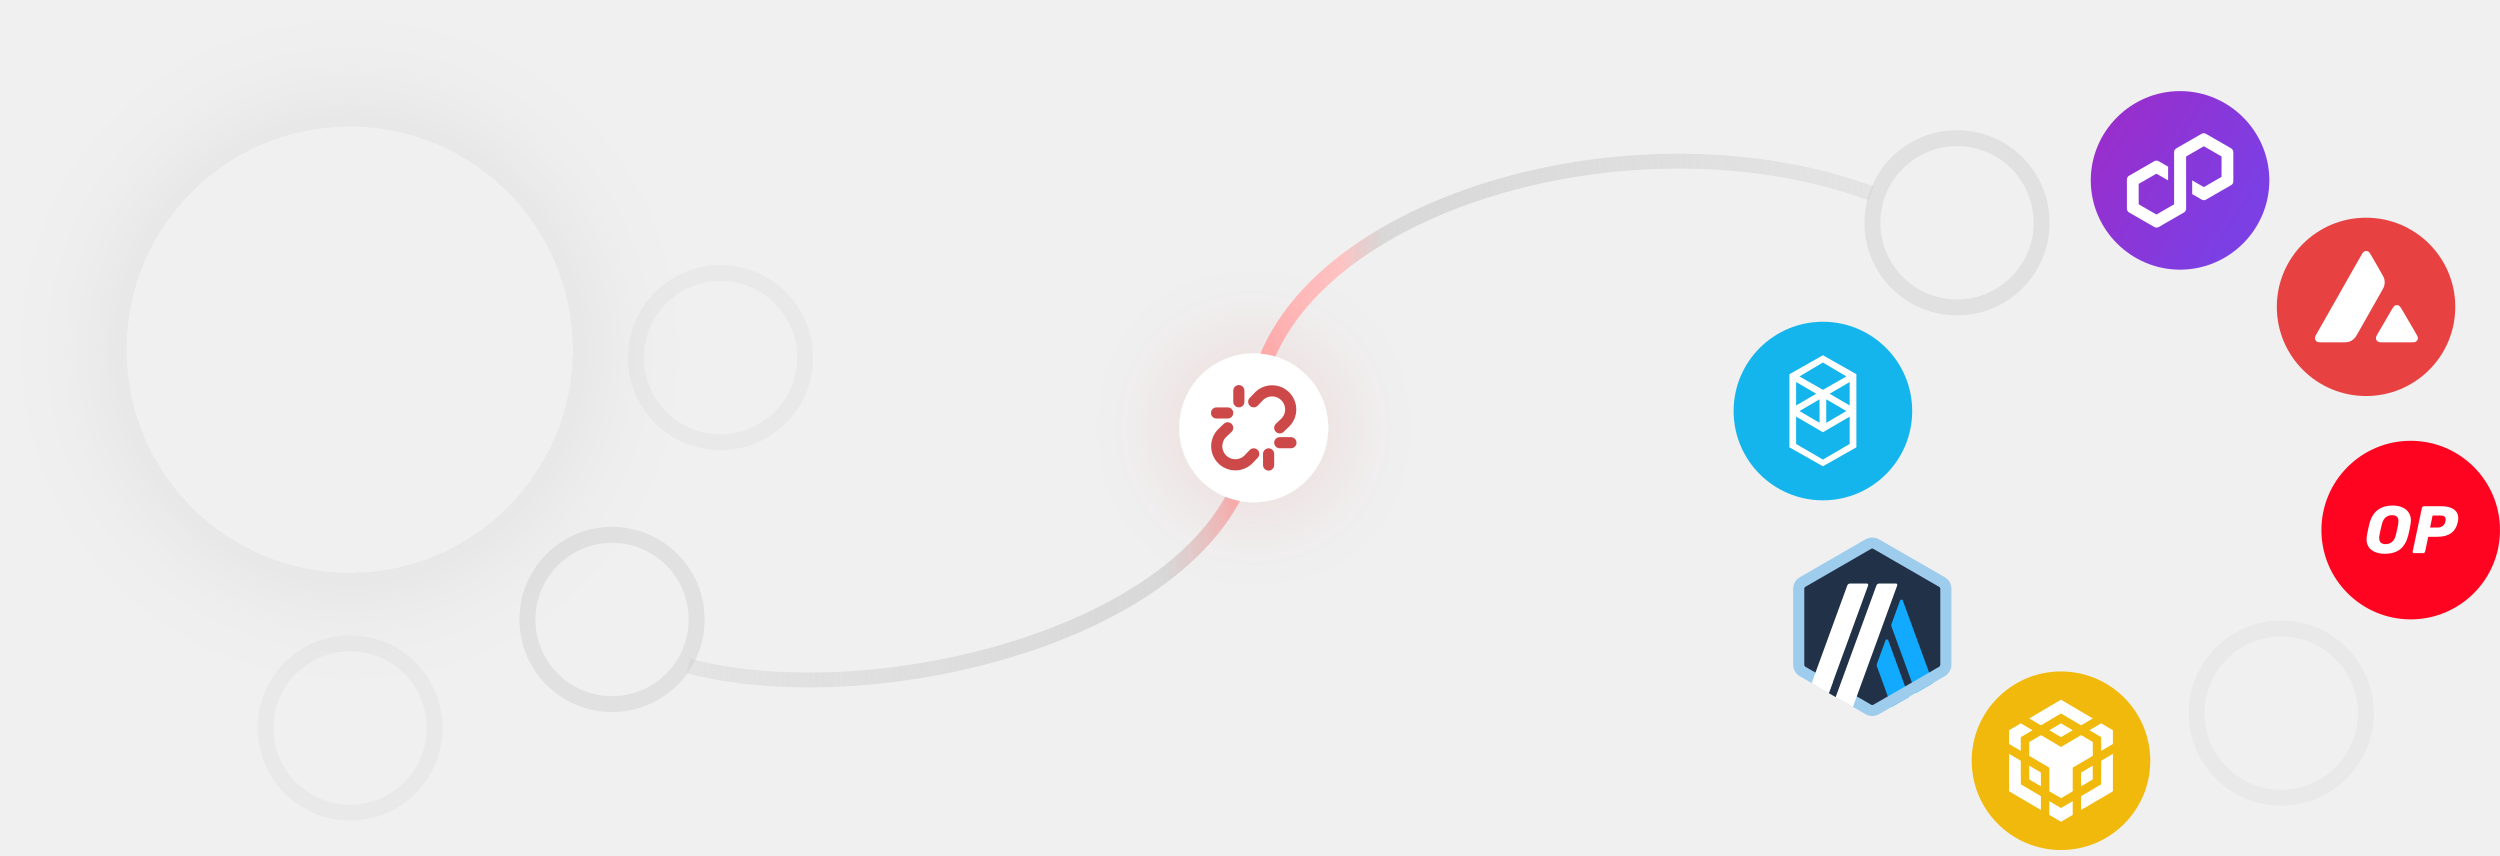
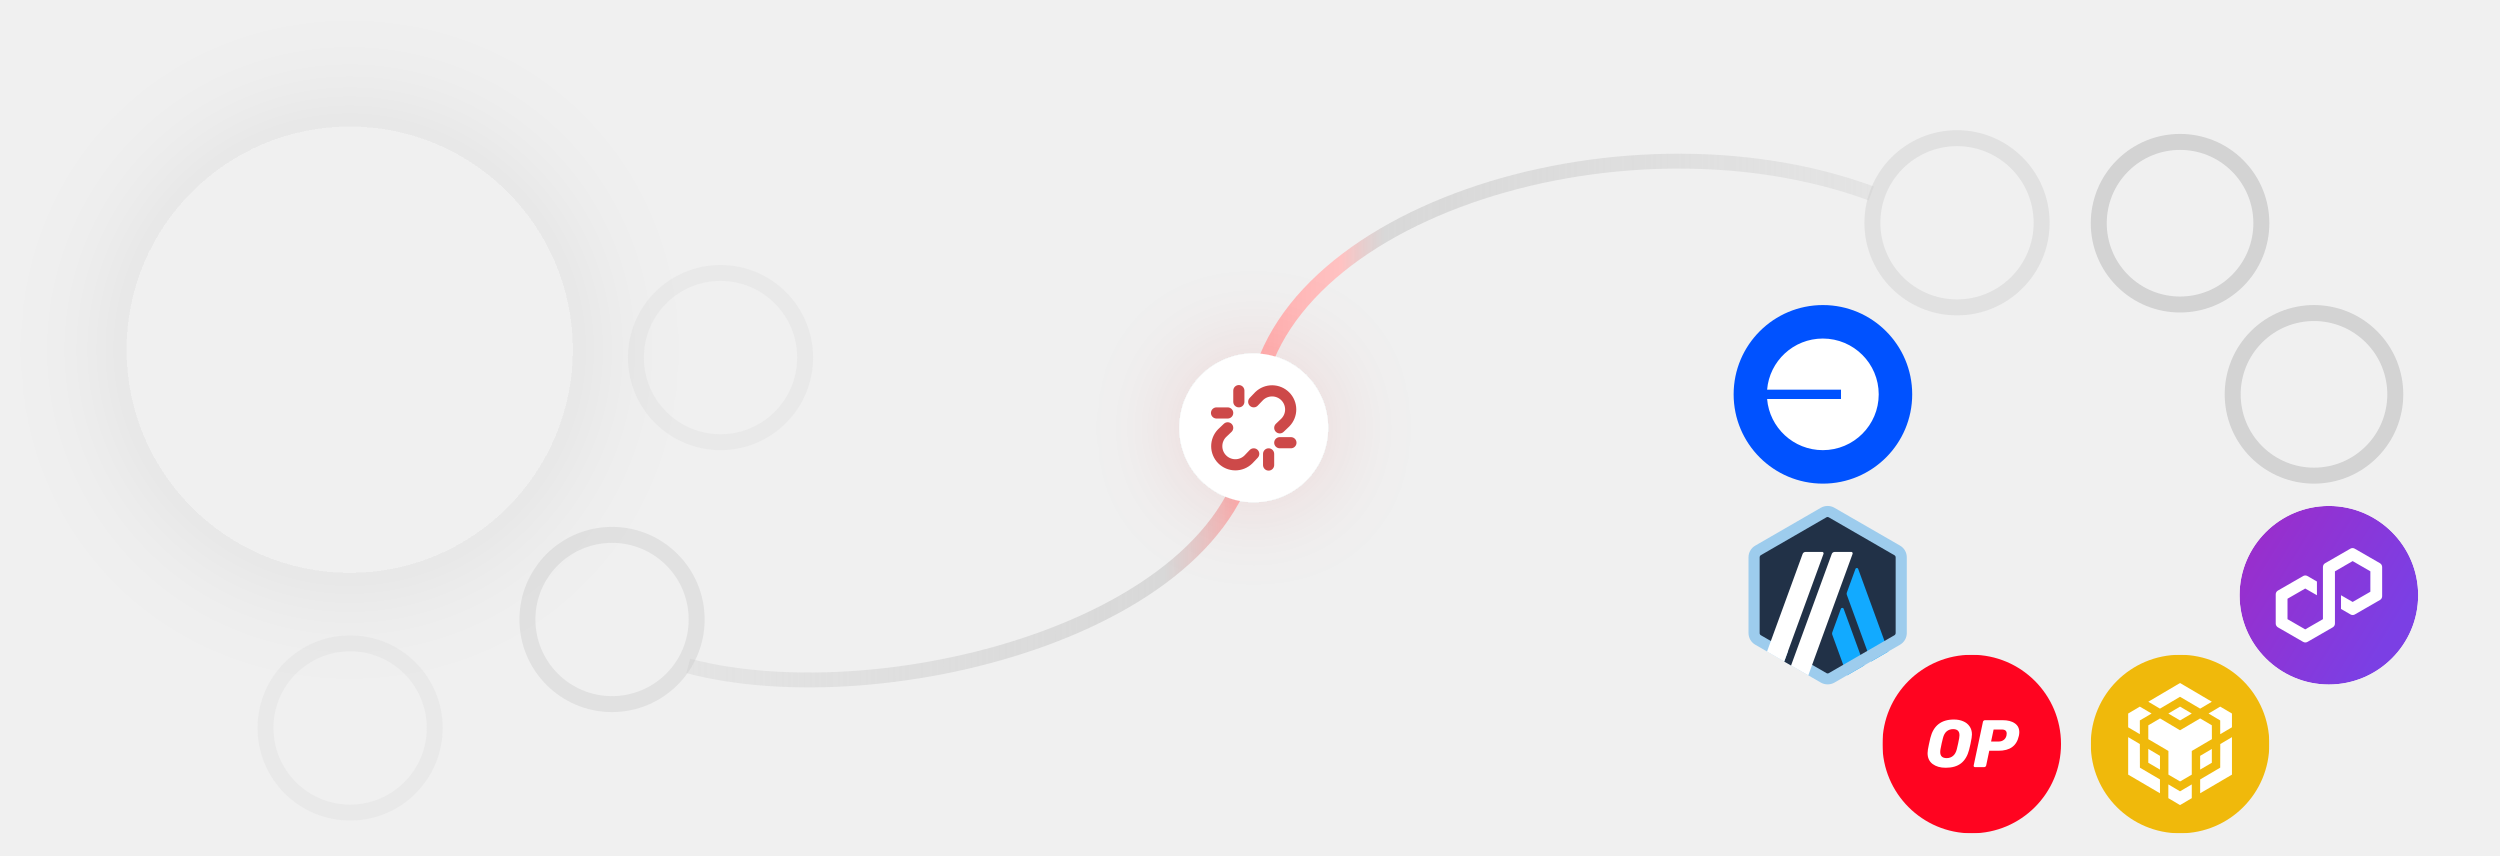
<svg xmlns="http://www.w3.org/2000/svg" width="336" height="115" viewBox="0 0 336 115" fill="none">
-   <path d="M92.5 89.501C119 96.501 168.1 83.701 168.5 56.501C168.9 29.3 217.5 13.501 251.5 26" stroke="url(#paint0_linear_1116_5589)" stroke-width="2" />
-   <g filter="url(#filter0_d_1116_5589)">
-     <circle cx="168.5" cy="57.501" r="10" fill="white" />
+   <path d="M92.5 89.501C119 96.501 168.1 83.701 168.5 56.501C168.9 29.3 217.5 13.501 251.5 26" stroke="url(#paint0_linear_2032_4179)" stroke-width="2" />
+   <g filter="url(#filter0_d_2032_4179)">
+     <path d="M168.5 67.501C174.023 67.501 178.5 63.023 178.5 57.501C178.5 51.978 174.023 47.501 168.5 47.501C162.977 47.501 158.5 51.978 158.5 57.501C158.5 63.023 162.977 67.501 168.5 67.501Z" fill="white" />
  </g>
  <path d="M172 57.5L172.767 56.767C173.223 56.296 173.475 55.664 173.469 55.009C173.463 54.353 173.201 53.727 172.737 53.263C172.274 52.8 171.646 52.537 170.991 52.531C170.336 52.525 169.704 52.777 169.233 53.233L168.5 54" stroke="#CD4949" stroke-width="1.5" stroke-linecap="round" stroke-linejoin="round" />
  <path d="M165 57.501L164.233 58.233C163.777 58.705 163.525 59.336 163.531 59.992C163.537 60.647 163.799 61.274 164.263 61.737C164.727 62.201 165.354 62.464 166.009 62.47C166.665 62.475 167.296 62.223 167.768 61.768L168.5 61.001" stroke="#CD4949" stroke-width="1.5" stroke-linecap="round" stroke-linejoin="round" />
  <path d="M172 59.501H173.5" stroke="#CD4949" stroke-width="1.5" stroke-linecap="round" stroke-linejoin="round" />
  <path d="M163.5 55.501H165" stroke="#CD4949" stroke-width="1.5" stroke-linecap="round" stroke-linejoin="round" />
  <path d="M170.5 61.001V62.501" stroke="#CD4949" stroke-width="1.5" stroke-linecap="round" stroke-linejoin="round" />
  <path d="M166.5 52.501V54.001" stroke="#CD4949" stroke-width="1.5" stroke-linecap="round" stroke-linejoin="round" />
-   <circle cx="263.023" cy="29.942" r="11.372" stroke-opacity="0.4" stroke="#cccccc" stroke-width="2.146" />
-   <circle cx="306.598" cy="95.843" r="11.372" stroke-opacity="0.1" stroke="#aaaaaa" stroke-width="2.146" />
-   <g clip-path="url(#clip0_1116_5589)">
-     <path d="M325.398 33.36H310.58V46.828H325.398V33.36Z" fill="white" />
-     <path fill-rule="evenodd" clip-rule="evenodd" d="M329.989 41.243C329.989 47.862 324.62 53.227 317.997 53.227C311.374 53.227 306.005 47.862 306.005 41.243C306.005 34.625 311.374 29.259 317.997 29.259C324.62 29.259 329.989 34.625 329.989 41.243ZM314.599 46.012H312.272C311.783 46.012 311.541 46.012 311.394 45.918C311.235 45.815 311.137 45.644 311.126 45.456C311.117 45.282 311.238 45.07 311.479 44.646L317.226 34.524C317.47 34.094 317.594 33.88 317.75 33.8C317.918 33.715 318.118 33.715 318.286 33.8C318.442 33.88 318.566 34.094 318.811 34.524L319.992 36.585L319.998 36.596C320.262 37.057 320.396 37.291 320.454 37.536C320.519 37.804 320.519 38.086 320.454 38.354C320.395 38.602 320.263 38.837 319.995 39.305L316.976 44.638L316.969 44.651C316.703 45.116 316.568 45.352 316.381 45.529C316.178 45.724 315.933 45.865 315.665 45.945C315.421 46.012 315.147 46.012 314.599 46.012ZM320.476 46.012H323.811C324.303 46.012 324.55 46.012 324.698 45.915C324.857 45.812 324.957 45.639 324.966 45.45C324.974 45.282 324.856 45.078 324.625 44.679C324.617 44.666 324.609 44.652 324.601 44.638L322.93 41.782L322.911 41.75C322.676 41.353 322.558 41.153 322.406 41.075C322.238 40.99 322.04 40.99 321.873 41.075C321.719 41.155 321.596 41.364 321.351 41.785L319.687 44.641L319.681 44.65C319.437 45.071 319.316 45.281 319.324 45.453C319.336 45.642 319.433 45.815 319.592 45.918C319.737 46.012 319.984 46.012 320.476 46.012Z" fill="#E84142" />
+   <path d="M263.023 41.314C269.304 41.314 274.395 36.223 274.395 29.942C274.395 23.662 269.304 18.57 263.023 18.57C256.743 18.57 251.651 23.662 251.651 29.942C251.651 36.223 256.743 41.314 263.023 41.314Z" stroke="#CCCCCC" stroke-opacity="0.4" stroke-width="2.146" />
+   <mask id="mask0_2032_4179" style="mask-type:luminance" maskUnits="userSpaceOnUse" x="281" y="88" width="24" height="24">
+     <path d="M305 88H281V112H305V88Z" fill="white" />
+   </mask>
+   <g mask="url(#mask0_2032_4179)">
+     <path fill-rule="evenodd" clip-rule="evenodd" d="M293 88C299.628 88 305 93.372 305 100C305 106.628 299.628 112 293 112C286.372 112 281 106.628 281 100C281 93.372 286.372 88 293 88Z" fill="#F0B90B" />
+     <path d="M287.595 100L287.604 103.173L290.3 104.759V106.617L286.026 104.11V99.072L287.595 100ZM287.595 96.827V98.676L286.025 97.747V95.898L287.595 94.969L289.173 95.898L287.595 96.827ZM291.426 95.898L292.996 94.969L294.574 95.898L292.996 96.827L291.426 95.898Z" fill="white" />
+     <path d="M288.73 102.515V100.657L290.3 101.586V103.435L288.73 102.515ZM291.426 105.425L292.996 106.354L294.574 105.425V107.274L292.996 108.203L291.426 107.274V105.425ZM296.826 95.898L298.396 94.969L299.974 95.898V97.747L298.396 98.676V96.827L296.826 95.898ZM298.396 103.173L298.405 100L299.975 99.071V104.109L295.701 106.616V104.758L298.396 103.173Z" fill="white" />
+     <path d="M297.27 102.515L295.7 103.435V101.586L297.27 100.657V102.515Z" fill="white" />
+     <path d="M297.27 97.484L297.279 99.342L294.575 100.929V104.109L293.005 105.029L291.435 104.109V100.929L288.731 99.342V97.484L290.308 96.555L292.995 98.15L295.699 96.555L297.277 97.484H297.27ZM288.73 94.312L292.996 91.797L297.27 94.312L295.7 95.241L292.996 93.647L290.3 95.241L288.73 94.312Z" fill="white" />
  </g>
-   <g clip-path="url(#clip1_1116_5589)">
-     <path fill-rule="evenodd" clip-rule="evenodd" d="M276.997 90.244C283.625 90.244 288.997 95.616 288.997 102.244C288.997 108.872 283.625 114.244 276.997 114.244C270.369 114.244 264.997 108.872 264.997 102.244C264.997 95.616 270.369 90.244 276.997 90.244Z" fill="#F0B90B" />
-     <path d="M271.592 102.244L271.601 105.417L274.297 107.003V108.861L270.023 106.354V101.316L271.592 102.244ZM271.592 99.071V100.92L270.022 99.991V98.142L271.592 97.213L273.17 98.142L271.592 99.071ZM275.423 98.142L276.993 97.213L278.571 98.142L276.993 99.071L275.423 98.142Z" fill="white" />
-     <path d="M272.727 104.759V102.901L274.297 103.83V105.679L272.727 104.759ZM275.423 107.669L276.993 108.598L278.571 107.669V109.518L276.993 110.447L275.423 109.518V107.669ZM280.823 98.142L282.393 97.213L283.971 98.142V99.991L282.393 100.92V99.071L280.823 98.142ZM282.393 105.417L282.402 102.244L283.972 101.315V106.353L279.698 108.86V107.002L282.393 105.417Z" fill="white" />
-     <path d="M281.267 104.759L279.697 105.679V103.83L281.267 102.901V104.759Z" fill="white" />
-     <path d="M281.267 99.728L281.276 101.586L278.572 103.173V106.353L277.002 107.273L275.432 106.353V103.173L272.728 101.586V99.728L274.305 98.799L276.992 100.394L279.696 98.799L281.274 99.728H281.267ZM272.727 96.556L276.993 94.041L281.267 96.556L279.697 97.485L276.993 95.891L274.297 97.485L272.727 96.556Z" fill="white" />
+   <mask id="mask1_2032_4179" style="mask-type:luminance" maskUnits="userSpaceOnUse" x="301" y="68" width="24" height="24">
+     <path d="M325 80C325 73.373 319.627 68 313 68C306.373 68 301 73.373 301 80C301 86.627 306.373 92 313 92C319.627 92 325 86.627 325 80Z" fill="white" />
+   </mask>
+   <g mask="url(#mask1_2032_4179)">
+     <path d="M313 92C319.604 92 325 86.595 325 80C325 73.395 319.595 68 313 68C306.395 68 301 73.405 301 80C301 86.605 306.404 92 313 92Z" fill="url(#paint1_linear_2032_4179)" />
+     <path d="M316.475 82.592L319.873 80.634C320.056 80.528 320.161 80.336 320.161 80.125V76.208C320.161 75.997 320.046 75.805 319.873 75.699L316.475 73.741C316.292 73.635 316.072 73.635 315.889 73.741L312.491 75.699C312.308 75.805 312.203 75.997 312.203 76.208V83.216L309.822 84.589L307.441 83.216V80.47L309.822 79.098L311.396 80V78.157L310.12 77.418C310.033 77.37 309.928 77.341 309.832 77.341C309.726 77.341 309.63 77.37 309.544 77.418L306.145 79.376C305.963 79.482 305.857 79.674 305.857 79.885V83.802C305.857 84.013 305.972 84.205 306.145 84.31L309.544 86.269C309.726 86.374 309.947 86.374 310.129 86.269L313.528 84.31C313.71 84.205 313.816 84.013 313.816 83.802V76.794L313.854 76.765L316.196 75.411L318.577 76.784V79.53L316.196 80.902L314.632 80V81.843L315.908 82.582C316.091 82.688 316.312 82.688 316.494 82.582L316.475 82.592Z" fill="white" />
  </g>
-   <g clip-path="url(#clip2_1116_5589)">
-     <path d="M292.999 36.243C299.603 36.243 304.999 30.838 304.999 24.243C304.999 17.638 299.594 12.243 292.999 12.243C286.394 12.243 280.999 17.648 280.999 24.243C280.999 30.848 286.403 36.243 292.999 36.243Z" fill="url(#paint1_linear_1116_5589)" />
-     <path d="M296.474 26.835L299.872 24.877C300.055 24.771 300.16 24.579 300.16 24.368V20.451C300.16 20.24 300.045 20.048 299.872 19.942L296.474 17.984C296.291 17.878 296.071 17.878 295.888 17.984L292.49 19.942C292.307 20.048 292.202 20.24 292.202 20.451V27.459L289.821 28.832L287.44 27.459V24.714L289.821 23.341L291.395 24.243V22.4L290.119 21.661C290.032 21.613 289.927 21.584 289.831 21.584C289.725 21.584 289.629 21.613 289.543 21.661L286.144 23.619C285.962 23.725 285.856 23.917 285.856 24.128V28.045C285.856 28.256 285.971 28.448 286.144 28.554L289.543 30.512C289.725 30.618 289.946 30.618 290.128 30.512L293.527 28.554C293.709 28.448 293.815 28.256 293.815 28.045V21.037L293.853 21.008L296.195 19.654L298.576 21.027V23.773L296.195 25.146L294.631 24.243V26.086L295.907 26.826C296.09 26.931 296.311 26.931 296.493 26.826L296.474 26.835Z" fill="white" />
-   </g>
-   <g clip-path="url(#clip3_1116_5589)">
-     <path d="M244.998 67.244C251.625 67.244 256.998 61.871 256.998 55.244C256.998 48.617 251.625 43.244 244.998 43.244C238.37 43.244 232.998 48.617 232.998 55.244C232.998 61.871 238.37 67.244 244.998 67.244Z" fill="#13B5EC" />
-     <path fill-rule="evenodd" clip-rule="evenodd" d="M245.898 52.919L248.598 51.344V54.494L245.898 52.919ZM248.598 59.669L244.998 61.769L241.398 59.669V55.994L244.998 58.094L248.598 55.994V59.669ZM241.398 51.344L244.098 52.919L241.398 54.494V51.344ZM245.448 53.669L248.148 55.244L245.448 56.819V53.669ZM244.548 56.819L241.848 55.244L244.548 53.669V56.819ZM248.148 50.594L244.998 52.394L241.848 50.594L244.998 48.719L248.148 50.594ZM240.498 50.294V60.119L244.998 62.669L249.498 60.119V50.294L244.998 47.744L240.498 50.294Z" fill="white" />
-   </g>
-   <g clip-path="url(#clip4_1116_5589)">
-     <path d="M323.998 83.243C330.625 83.243 335.998 77.871 335.998 71.243C335.998 64.616 330.625 59.243 323.998 59.243C317.37 59.243 311.998 64.616 311.998 71.243C311.998 77.871 317.37 83.243 323.998 83.243Z" fill="#FF0420" />
-     <path d="M320.499 74.43C319.783 74.43 319.198 74.262 318.742 73.926C318.291 73.586 318.065 73.096 318.065 72.467C318.065 72.333 318.079 72.174 318.108 71.982C318.185 71.55 318.295 71.032 318.439 70.422C318.847 68.771 319.903 67.946 321.603 67.946C322.063 67.946 322.481 68.022 322.846 68.181C323.211 68.33 323.499 68.56 323.71 68.867C323.921 69.17 324.027 69.53 324.027 69.947C324.027 70.072 324.012 70.23 323.983 70.422C323.892 70.955 323.787 71.478 323.657 71.982C323.446 72.803 323.086 73.422 322.567 73.83C322.054 74.234 321.363 74.43 320.499 74.43ZM320.628 73.134C320.964 73.134 321.247 73.034 321.483 72.837C321.723 72.64 321.895 72.338 321.996 71.925C322.135 71.358 322.241 70.869 322.313 70.446C322.337 70.322 322.351 70.192 322.351 70.058C322.351 69.51 322.068 69.237 321.497 69.237C321.161 69.237 320.873 69.338 320.633 69.534C320.398 69.731 320.23 70.034 320.129 70.446C320.019 70.85 319.913 71.339 319.803 71.925C319.779 72.045 319.764 72.17 319.764 72.304C319.759 72.861 320.052 73.134 320.628 73.134Z" fill="white" />
-     <path d="M324.444 74.344C324.377 74.344 324.329 74.325 324.291 74.282C324.262 74.234 324.252 74.181 324.262 74.118L325.505 68.263C325.515 68.195 325.548 68.142 325.606 68.099C325.659 68.056 325.716 68.037 325.779 68.037H328.174C328.841 68.037 329.374 68.176 329.777 68.45C330.185 68.728 330.392 69.126 330.392 69.65C330.392 69.799 330.372 69.957 330.339 70.12C330.19 70.811 329.888 71.32 329.427 71.651C328.976 71.983 328.356 72.146 327.569 72.146H326.355L325.942 74.118C325.928 74.186 325.899 74.239 325.841 74.282C325.788 74.325 325.731 74.344 325.668 74.344H324.444ZM327.632 70.903C327.886 70.903 328.102 70.835 328.289 70.696C328.481 70.557 328.606 70.36 328.668 70.101C328.688 70 328.697 69.909 328.697 69.832C328.697 69.659 328.644 69.525 328.544 69.434C328.443 69.338 328.265 69.29 328.02 69.29H326.94L326.6 70.903H327.632Z" fill="white" />
-   </g>
-   <path d="M241.804 79.539V88.947C241.804 89.552 242.121 90.099 242.649 90.406L250.799 95.11C251.318 95.408 251.961 95.408 252.479 95.11L260.63 90.406C261.148 90.109 261.474 89.552 261.474 88.947V79.539C261.474 78.934 261.158 78.387 260.63 78.08L252.479 73.376C251.961 73.078 251.318 73.078 250.799 73.376L242.649 78.08C242.13 78.378 241.814 78.934 241.814 79.539H241.804Z" fill="#213147" />
-   <path d="M253.41 86.067L252.249 89.254C252.22 89.341 252.22 89.437 252.249 89.533L254.245 95.014L256.559 93.68L253.785 86.067C253.717 85.894 253.477 85.894 253.41 86.067Z" fill="#12AAFF" />
-   <path d="M255.743 80.71C255.676 80.538 255.436 80.538 255.369 80.71L254.207 83.898C254.178 83.984 254.178 84.08 254.207 84.176L257.481 93.152L259.794 91.818L255.743 80.72V80.71Z" fill="#12AAFF" />
-   <path d="M251.634 73.731C251.692 73.731 251.75 73.75 251.798 73.779L260.61 78.867C260.716 78.925 260.774 79.04 260.774 79.155V89.331C260.774 89.446 260.706 89.562 260.61 89.619L251.798 94.707C251.75 94.736 251.692 94.755 251.634 94.755C251.577 94.755 251.519 94.736 251.471 94.707L242.658 89.619C242.553 89.562 242.495 89.446 242.495 89.331V79.146C242.495 79.03 242.562 78.915 242.658 78.858L251.471 73.77C251.519 73.741 251.577 73.722 251.634 73.722V73.731ZM251.634 72.243C251.318 72.243 251.01 72.32 250.722 72.483L241.91 77.571C241.343 77.898 240.998 78.493 240.998 79.146V89.322C240.998 89.974 241.343 90.57 241.91 90.896L250.722 95.984C251.001 96.147 251.318 96.224 251.634 96.224C251.951 96.224 252.258 96.147 252.546 95.984L261.359 90.896C261.926 90.57 262.271 89.974 262.271 89.322V79.146C262.271 78.493 261.926 77.898 261.359 77.571L252.537 72.483C252.258 72.32 251.942 72.243 251.625 72.243H251.634Z" fill="#9DCCED" />
-   <path d="M245.798 93.162L246.614 90.934L248.246 92.288L246.719 93.689L245.798 93.162Z" fill="#213147" />
-   <path d="M250.885 78.426H248.649C248.485 78.426 248.332 78.531 248.274 78.685L243.484 91.818L245.797 93.152L251.077 78.685C251.125 78.55 251.029 78.416 250.895 78.416L250.885 78.426Z" fill="white" />
-   <path d="M254.802 78.426H252.566C252.402 78.426 252.249 78.531 252.191 78.685L246.719 93.68L249.033 95.014L254.985 78.685C255.033 78.55 254.937 78.416 254.802 78.416V78.426Z" fill="white" />
-   <circle cx="96.838" cy="48.058" r="11.372" stroke-opacity="0.1" stroke="#aaaaaa" stroke-width="2.146" />
-   <circle cx="47.057" cy="97.838" r="11.372" stroke-opacity="0.1" stroke="#aaaaaa" stroke-width="2.146" />
-   <circle cx="82.258" cy="83.259" r="11.372" stroke-opacity="0.4" stroke="#cccccc" stroke-width="2.146" />
-   <g filter="url(#filter1_d_1116_5589)">
+   <path d="M235.806 75.296V84.704C235.806 85.309 236.123 85.856 236.651 86.163L244.801 90.867C245.32 91.165 245.963 91.165 246.481 90.867L254.632 86.163C255.15 85.866 255.476 85.309 255.476 84.704V75.296C255.476 74.691 255.16 74.144 254.632 73.837L246.481 69.133C245.963 68.835 245.32 68.835 244.801 69.133L236.651 73.837C236.132 74.135 235.816 74.691 235.816 75.296H235.806Z" fill="#213147" />
+   <path d="M247.412 81.824L246.251 85.011C246.222 85.097 246.222 85.194 246.251 85.29L248.247 90.771L250.561 89.437L247.787 81.824C247.719 81.651 247.479 81.651 247.412 81.824Z" fill="#12AAFF" />
+   <path d="M249.745 76.467C249.678 76.294 249.438 76.294 249.371 76.467L248.209 79.654C248.18 79.741 248.18 79.837 248.209 79.933L251.483 88.909L253.796 87.574L249.745 76.477V76.467Z" fill="#12AAFF" />
+   <path d="M245.636 69.488C245.694 69.488 245.752 69.507 245.8 69.536L254.612 74.624C254.718 74.682 254.776 74.797 254.776 74.912V85.088C254.776 85.203 254.708 85.318 254.612 85.376L245.8 90.464C245.752 90.493 245.694 90.512 245.636 90.512C245.579 90.512 245.521 90.493 245.473 90.464L236.66 85.376C236.555 85.318 236.497 85.203 236.497 85.088V74.902C236.497 74.787 236.564 74.672 236.66 74.614L245.473 69.526C245.521 69.498 245.579 69.478 245.636 69.478V69.488ZM245.636 68C245.32 68 245.012 68.077 244.724 68.24L235.912 73.328C235.345 73.654 235 74.25 235 74.902V85.078C235 85.731 235.345 86.326 235.912 86.653L244.724 91.741C245.003 91.904 245.32 91.981 245.636 91.981C245.953 91.981 246.26 91.904 246.548 91.741L255.361 86.653C255.928 86.326 256.273 85.731 256.273 85.078V74.902C256.273 74.25 255.928 73.654 255.361 73.328L246.539 68.24C246.26 68.077 245.944 68 245.627 68H245.636Z" fill="#9DCCED" />
+   <path d="M239.8 88.918L240.616 86.691L242.248 88.044L240.721 89.446L239.8 88.918Z" fill="#213147" />
+   <path d="M244.887 74.182H242.651C242.487 74.182 242.334 74.288 242.276 74.442L237.486 87.574L239.799 88.909L245.079 74.442C245.127 74.307 245.031 74.173 244.897 74.173L244.887 74.182Z" fill="white" />
+   <path d="M248.804 74.182H246.568C246.404 74.182 246.251 74.288 246.193 74.442L240.721 89.437L243.035 90.771L248.987 74.442C249.035 74.307 248.939 74.173 248.804 74.173V74.182Z" fill="white" />
+   <path d="M96.838 59.43C103.119 59.43 108.21 54.339 108.21 48.058C108.21 41.777 103.119 36.686 96.838 36.686C90.558 36.686 85.466 41.777 85.466 48.058C85.466 54.339 90.558 59.43 96.838 59.43Z" stroke="#AAAAAA" stroke-opacity="0.1" stroke-width="2.146" />
+   <path d="M47.057 109.21C53.338 109.21 58.429 104.119 58.429 97.838C58.429 91.558 53.338 86.466 47.057 86.466C40.777 86.466 35.685 91.558 35.685 97.838C35.685 104.119 40.777 109.21 47.057 109.21Z" stroke="#AAAAAA" stroke-opacity="0.1" stroke-width="2.146" />
+   <path d="M82.258 94.63C88.538 94.63 93.63 89.539 93.63 83.259C93.63 76.978 88.538 71.887 82.258 71.887C75.977 71.887 70.886 76.978 70.886 83.259C70.886 89.539 75.977 94.63 82.258 94.63Z" stroke="#CCCCCC" stroke-opacity="0.4" stroke-width="2.146" />
+   <g filter="url(#filter1_d_2032_4179)">
    <path d="M47 77.001C63.569 77.001 77.001 63.569 77.001 47C77.001 30.432 63.569 17 47 17C30.432 17 17 30.432 17 47C17 63.569 30.432 77.001 47 77.001Z" fill="white" fill-opacity="0.01" />
  </g>
+   <circle cx="245" cy="53" r="12" fill="#0052FF" />
+   <path d="M244.987 60.5C249.136 60.5 252.5 57.142 252.5 53C252.5 48.858 249.136 45.5 244.987 45.5C241.05 45.5 237.821 48.522 237.5 52.37H247.431V53.63H237.5C237.821 57.477 241.05 60.5 244.987 60.5Z" fill="white" />
+   <path opacity="0.24" d="M285.274 22.274C289.541 18.006 296.459 18.006 300.726 22.274C304.994 26.541 304.994 33.459 300.726 37.726C296.459 41.994 289.541 41.994 285.274 37.726C281.006 33.459 281.006 26.541 285.274 22.274Z" stroke="#757576" stroke-width="2.146" />
+   <path opacity="0.24" d="M303.274 45.274C307.541 41.006 314.459 41.006 318.726 45.274C322.994 49.541 322.994 56.459 318.726 60.726C314.459 64.994 307.541 64.994 303.274 60.726C299.006 56.459 299.006 49.541 303.274 45.274Z" stroke="#757576" stroke-width="2.146" />
+   <mask id="mask2_2032_4179" style="mask-type:luminance" maskUnits="userSpaceOnUse" x="253" y="88" width="24" height="24">
+     <path d="M277 88H253V112H277V88Z" fill="white" />
+   </mask>
+   <g mask="url(#mask2_2032_4179)">
+     <path d="M265 112C271.627 112 277 106.627 277 100C277 93.373 271.627 88 265 88C258.372 88 253 93.373 253 100C253 106.627 258.372 112 265 112Z" fill="#FF0420" />
+     <path d="M261.501 103.187C260.785 103.187 260.2 103.019 259.744 102.683C259.293 102.343 259.067 101.853 259.067 101.224C259.067 101.09 259.081 100.931 259.11 100.739C259.187 100.307 259.297 99.789 259.441 99.179C259.849 97.528 260.905 96.703 262.605 96.703C263.065 96.703 263.483 96.779 263.848 96.938C264.213 97.087 264.501 97.317 264.712 97.624C264.923 97.927 265.029 98.287 265.029 98.704C265.029 98.829 265.014 98.987 264.985 99.179C264.894 99.712 264.789 100.235 264.659 100.739C264.448 101.56 264.088 102.179 263.569 102.587C263.056 102.991 262.365 103.187 261.501 103.187ZM261.63 101.891C261.966 101.891 262.249 101.791 262.485 101.594C262.725 101.397 262.897 101.095 262.998 100.682C263.137 100.115 263.243 99.626 263.315 99.203C263.339 99.079 263.353 98.949 263.353 98.815C263.353 98.267 263.07 97.994 262.499 97.994C262.163 97.994 261.875 98.095 261.635 98.291C261.4 98.488 261.232 98.791 261.131 99.203C261.021 99.607 260.915 100.096 260.805 100.682C260.781 100.802 260.766 100.927 260.766 101.061C260.761 101.618 261.054 101.891 261.63 101.891Z" fill="white" />
+     <path d="M265.446 103.101C265.379 103.101 265.331 103.082 265.293 103.039C265.264 102.991 265.254 102.938 265.264 102.876L266.507 97.019C266.517 96.952 266.55 96.9 266.608 96.856C266.661 96.813 266.718 96.794 266.781 96.794H269.176C269.843 96.794 270.376 96.933 270.779 97.207C271.187 97.485 271.394 97.883 271.394 98.407C271.394 98.555 271.374 98.714 271.341 98.877C271.192 99.568 270.89 100.077 270.429 100.408C269.978 100.74 269.358 100.903 268.571 100.903H267.357L266.944 102.876C266.93 102.943 266.901 102.996 266.843 103.039C266.79 103.082 266.733 103.101 266.67 103.101H265.446ZM268.634 99.659C268.888 99.659 269.104 99.592 269.291 99.453C269.483 99.314 269.608 99.117 269.67 98.858C269.69 98.757 269.699 98.666 269.699 98.589C269.699 98.416 269.646 98.282 269.546 98.191C269.445 98.095 269.267 98.047 269.022 98.047H267.942L267.602 99.659H268.634Z" fill="white" />
+   </g>
  <defs>
-     <filter id="filter0_d_1116_5589" x="146.5" y="35.501" width="44" height="44" filterUnits="userSpaceOnUse" color-interpolation-filters="sRGB">
+     <filter id="filter0_d_2032_4179" x="146.5" y="35.501" width="44" height="44" filterUnits="userSpaceOnUse" color-interpolation-filters="sRGB">
      <feFlood flood-opacity="0" result="BackgroundImageFix" />
      <feColorMatrix in="SourceAlpha" type="matrix" values="0 0 0 0 0 0 0 0 0 0 0 0 0 0 0 0 0 0 127 0" result="hardAlpha" />
      <feOffset />
      <feGaussianBlur stdDeviation="6" />
      <feComposite in2="hardAlpha" operator="out" />
      <feColorMatrix type="matrix" values="0 0 0 0 0.792 0 0 0 0 0 0 0 0 0 0 0 0 0 0.13 0" />
-       <feBlend mode="normal" in2="BackgroundImageFix" result="effect1_dropShadow_1116_5589" />
-       <feBlend mode="normal" in="SourceGraphic" in2="effect1_dropShadow_1116_5589" result="shape" />
+       <feBlend mode="normal" in2="BackgroundImageFix" result="effect1_dropShadow_2032_4179" />
+       <feBlend mode="normal" in="SourceGraphic" in2="effect1_dropShadow_2032_4179" result="shape" />
    </filter>
-     <filter id="filter1_d_1116_5589" x="0.36" y="0.36" width="93.281" height="93.281" filterUnits="userSpaceOnUse" color-interpolation-filters="sRGB">
+     <filter id="filter1_d_2032_4179" x="0.36" y="0.36" width="93.281" height="93.281" filterUnits="userSpaceOnUse" color-interpolation-filters="sRGB">
      <feFlood flood-opacity="0" result="BackgroundImageFix" />
      <feColorMatrix in="SourceAlpha" type="matrix" values="0 0 0 0 0 0 0 0 0 0 0 0 0 0 0 0 0 0 127 0" result="hardAlpha" />
      <feOffset />
      <feGaussianBlur stdDeviation="8.32" />
      <feComposite in2="hardAlpha" operator="out" />
      <feColorMatrix type="matrix" values="0 0 0 0 0 0 0 0 0 0 0 0 0 0 0 0 0 0 0.08 0" />
-       <feBlend mode="normal" in2="BackgroundImageFix" result="effect1_dropShadow_1116_5589" />
-       <feBlend mode="normal" in="SourceGraphic" in2="effect1_dropShadow_1116_5589" result="shape" />
+       <feBlend mode="normal" in2="BackgroundImageFix" result="effect1_dropShadow_2032_4179" />
+       <feBlend mode="normal" in="SourceGraphic" in2="effect1_dropShadow_2032_4179" result="shape" />
    </filter>
-     <linearGradient id="paint0_linear_1116_5589" x1="251.5" y1="31.5" x2="92.5" y2="32.001" gradientUnits="userSpaceOnUse">
-       <stop stop-color="#cccccc55" />
-       <stop offset="0.411" stop-color="#ccccccaa" />
+     <linearGradient id="paint0_linear_2032_4179" x1="251.5" y1="31.5" x2="92.5" y2="32.001" gradientUnits="userSpaceOnUse">
+       <stop stop-color="#CCCCCC" stop-opacity="0.333" />
+       <stop offset="0.411" stop-color="#CCCCCC" stop-opacity="0.667" />
      <stop offset="0.448" stop-color="#FFC2C2" />
      <stop offset="0.531" stop-color="#FFADAD" />
-       <stop offset="0.599" stop-color="#ccccccaa" />
-       <stop offset="1" stop-color="#cccccc55" />
+       <stop offset="0.599" stop-color="#CCCCCC" stop-opacity="0.667" />
+       <stop offset="1" stop-color="#CCCCCC" stop-opacity="0.333" />
    </linearGradient>
-     <linearGradient id="paint1_linear_1116_5589" x1="276.609" y1="14.192" x2="301.358" y2="29.37" gradientUnits="userSpaceOnUse">
+     <linearGradient id="paint1_linear_2032_4179" x1="296.61" y1="69.949" x2="321.359" y2="85.126" gradientUnits="userSpaceOnUse">
      <stop stop-color="#A229C5" />
      <stop offset="1" stop-color="#7B3FE4" />
    </linearGradient>
-     <clipPath id="clip0_1116_5589">
-       <rect x="305.997" y="29.243" width="24" height="24" rx="12" fill="white" />
-     </clipPath>
-     <clipPath id="clip1_1116_5589">
-       <rect width="24" height="24" fill="white" transform="translate(264.997 90.2437)" />
-     </clipPath>
-     <clipPath id="clip2_1116_5589">
-       <rect x="280.999" y="12.243" width="24" height="24" rx="12" fill="white" />
-     </clipPath>
-     <clipPath id="clip3_1116_5589">
-       <rect width="24" height="24" fill="white" transform="translate(232.998 43.2439)" />
-     </clipPath>
-     <clipPath id="clip4_1116_5589">
-       <rect width="24" height="24" fill="white" transform="translate(311.998 59.2432)" />
-     </clipPath>
  </defs>
</svg>
